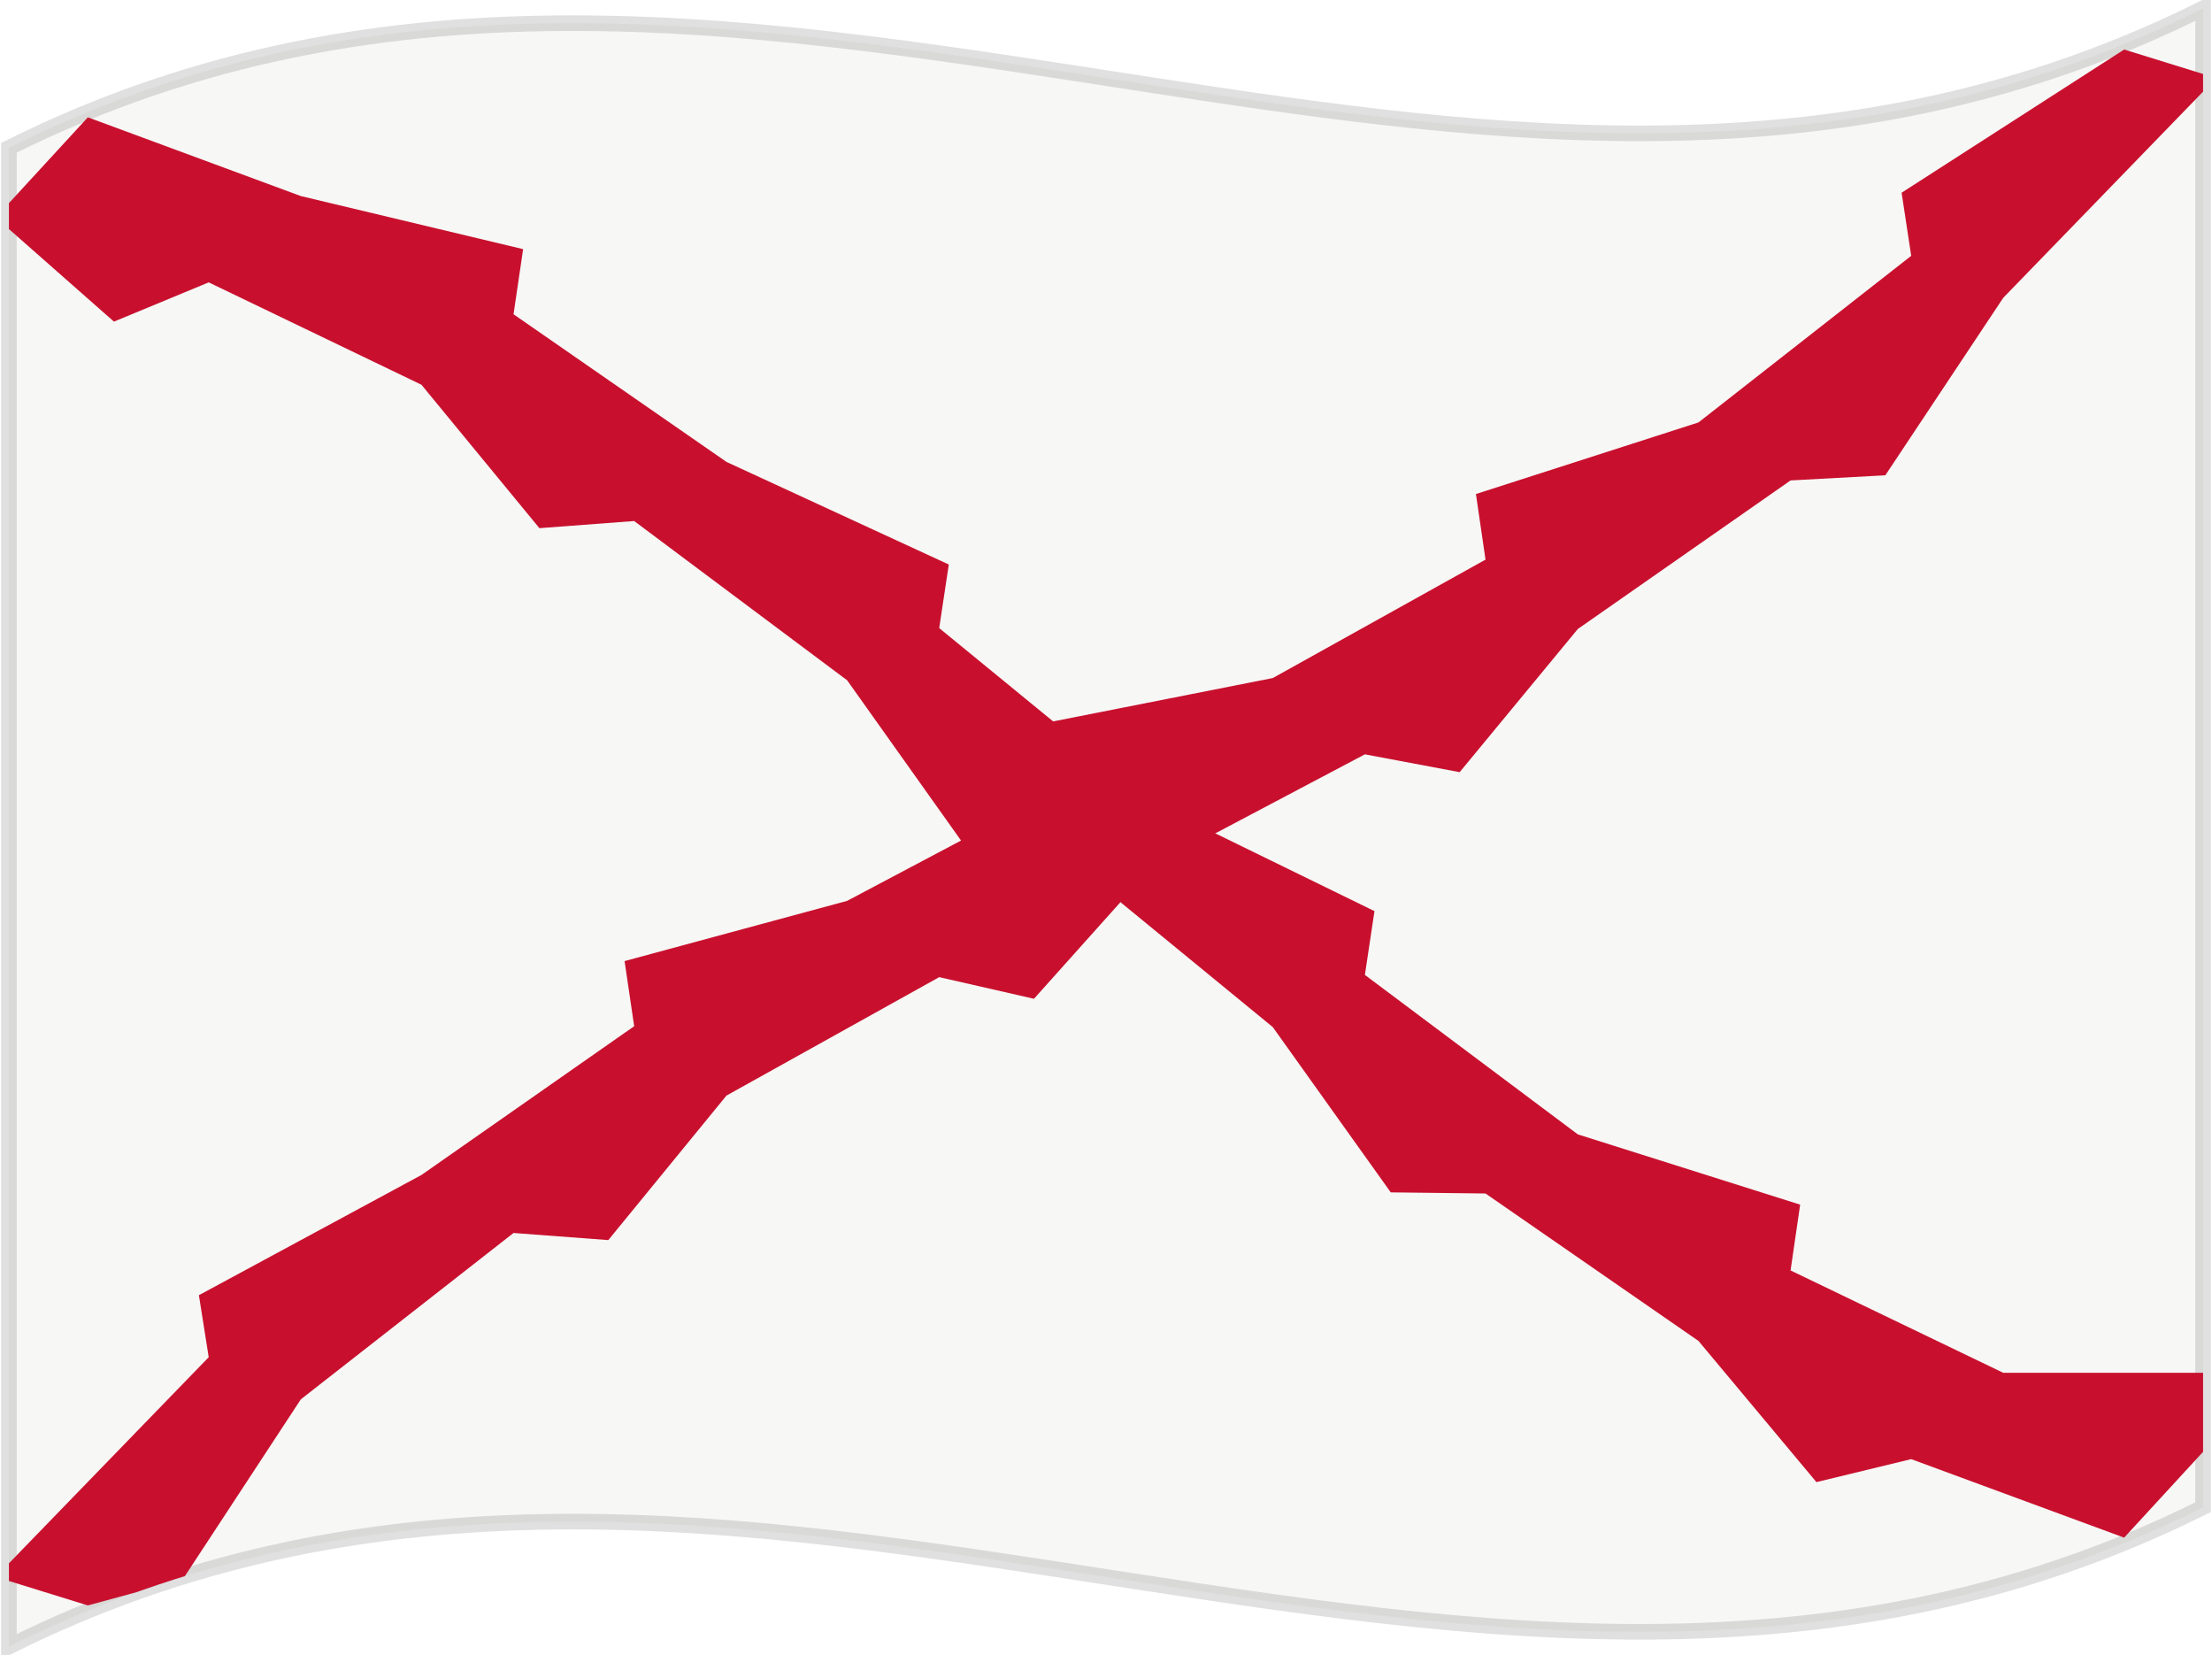
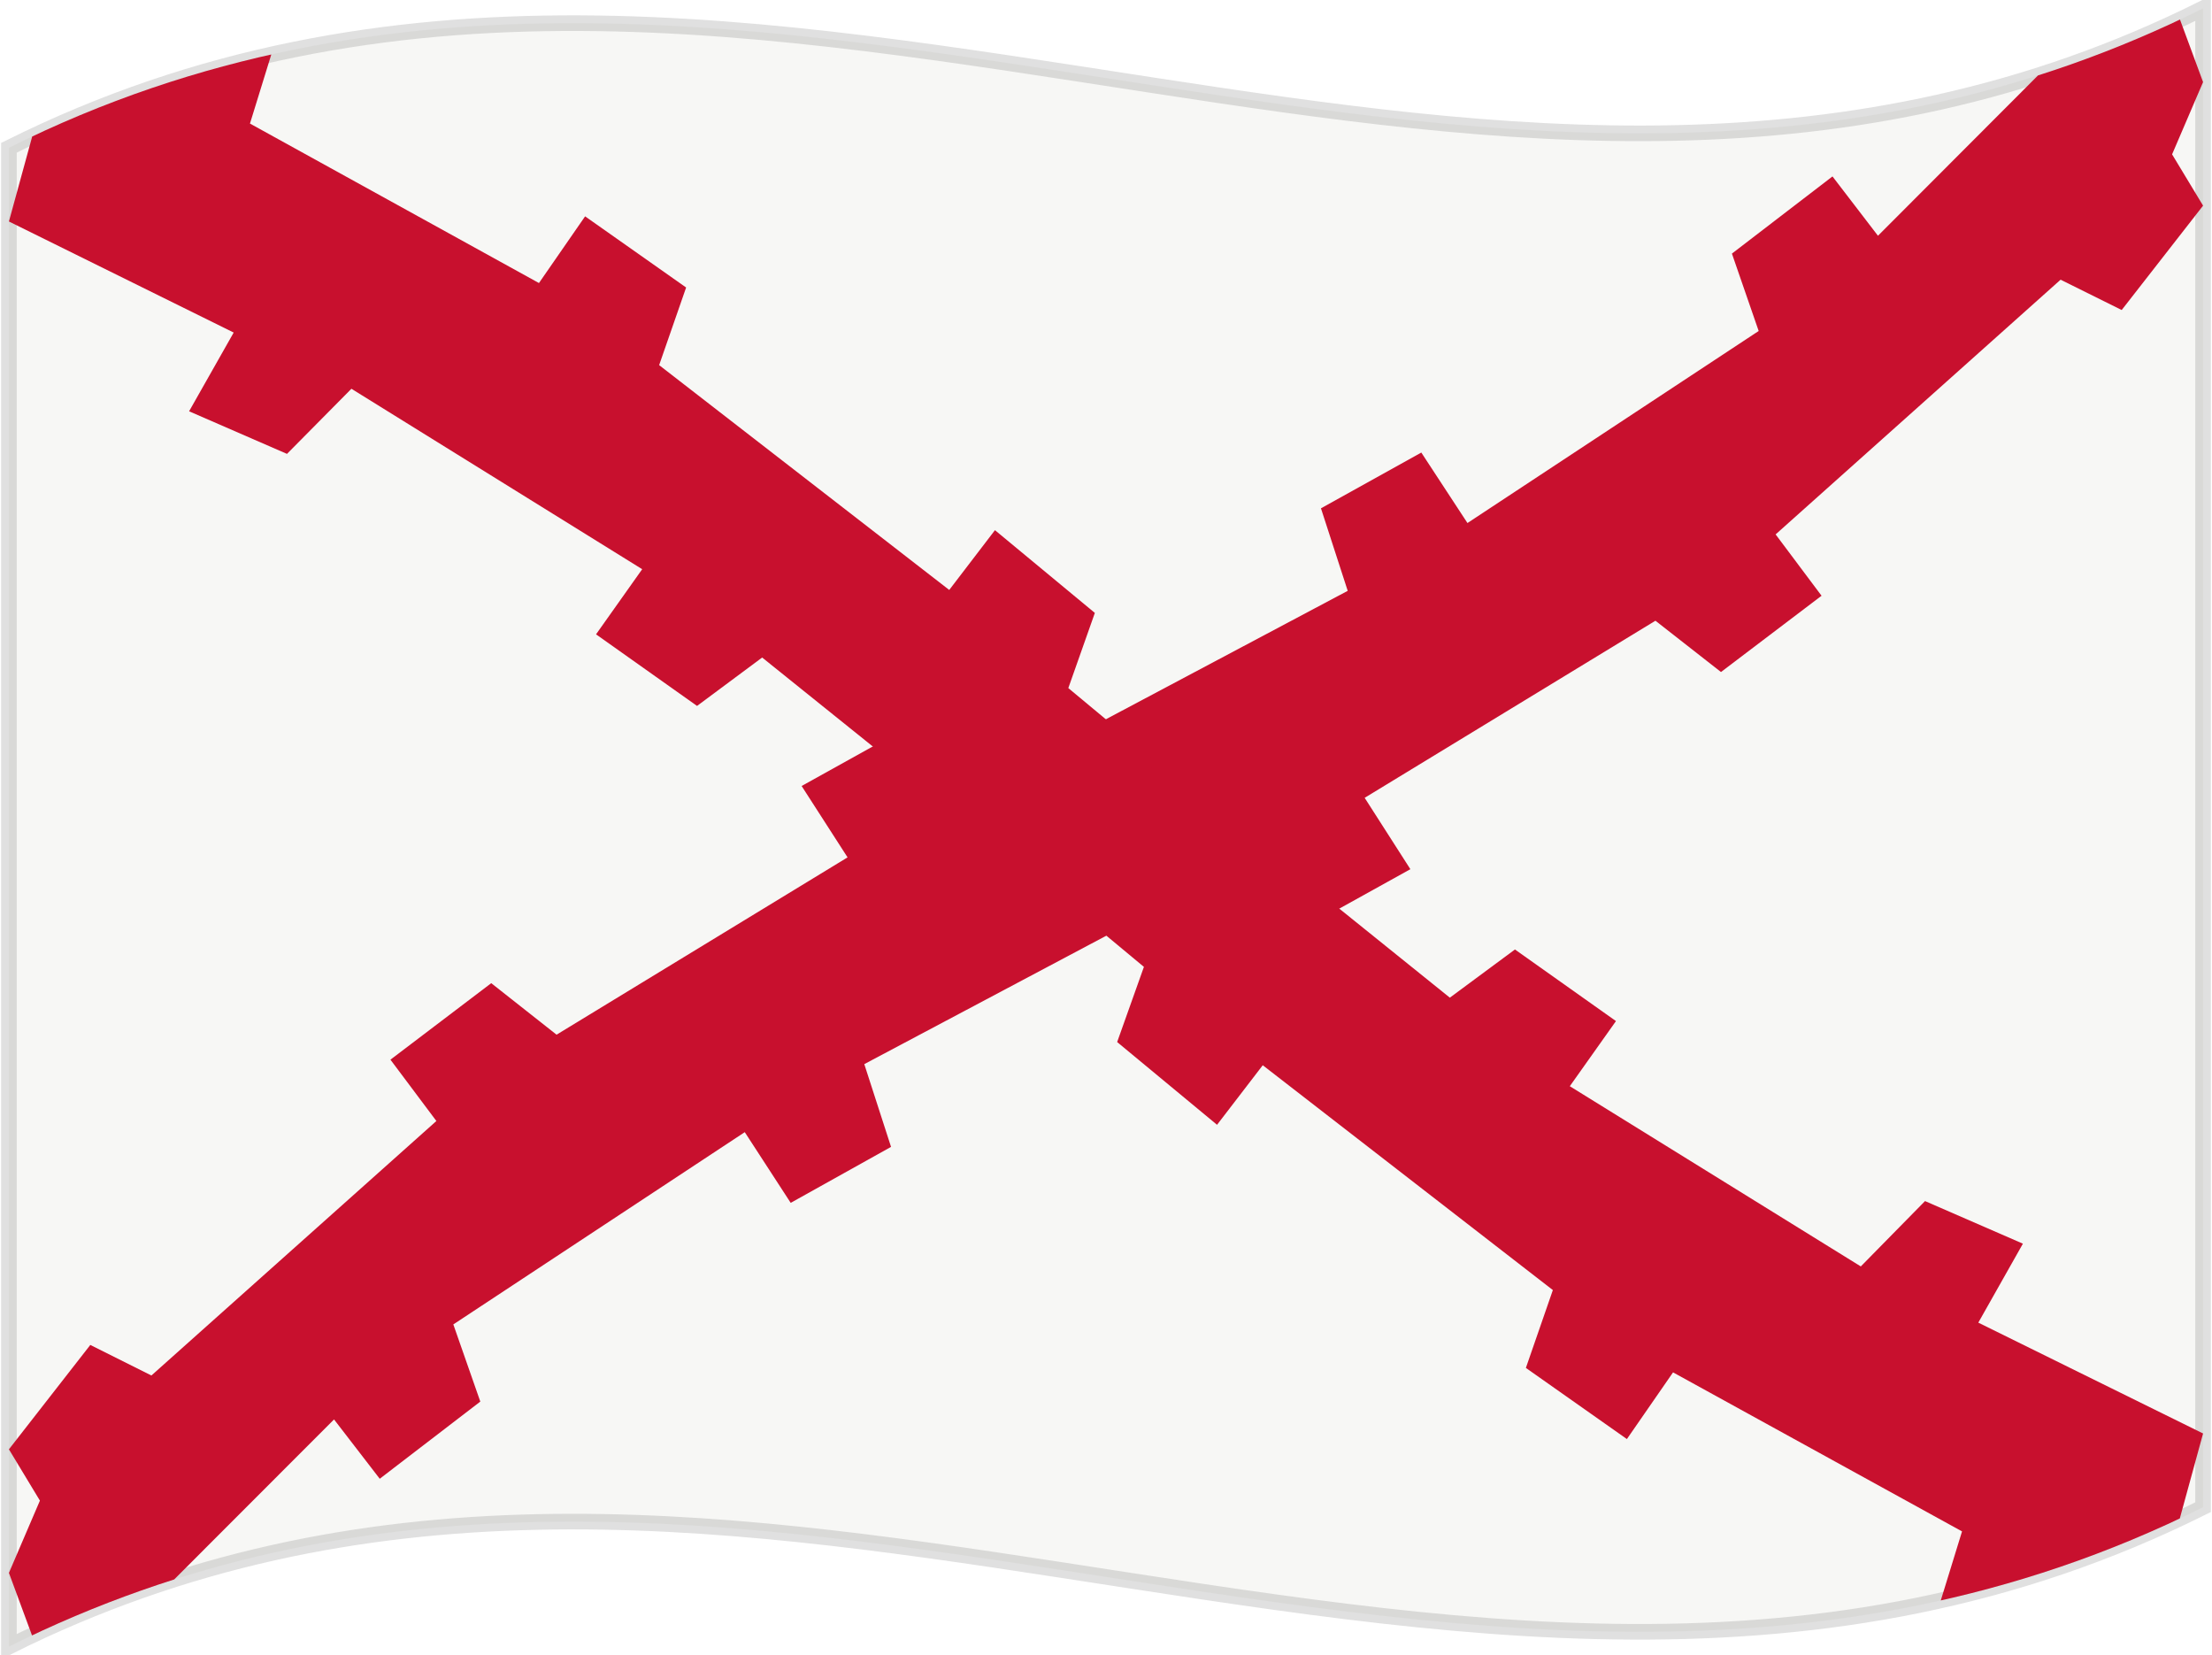
<svg xmlns="http://www.w3.org/2000/svg" viewBox="4 129 992 742" width="992" height="742" role="img" aria-label="Español">
  <defs>
    <clipPath id="wave">
      <path d="M8,195.25 C178.83,110.03 349.03,140.83 521.26,167.28 C676.47,191.12 833.42,211.85 992,132.75 L992,804.75 C821.17,889.97 650.97,859.17 478.74,832.72 C323.53,808.88 166.58,788.15 8,867.25 Z" />
    </clipPath>
  </defs>
  <path d="M8,195.25 C178.83,110.03 349.03,140.83 521.26,167.28 C676.47,191.12 833.42,211.85 992,132.75 L992,804.75 C821.17,889.97 650.97,859.17 478.74,832.72 C323.53,808.88 166.58,788.15 8,867.25 Z" fill="#f7f7f5" stroke="#0000001f" stroke-width="7" />
  <g clip-path="url(#wave)">
-     <path d="M2.1,226.5 L55.1,273.2 L97.6,255.6 L193.0,301.5 L245.9,365.8 L288.4,362.6 L383.9,434.0 L436.8,508.4 L479.3,511.2 L574.8,589.5 L627.7,663.6 L670.2,664.1 L765.7,730.2 L818.6,793.5 L861.1,783.2 L956.6,818.4 L956.6,818.4 L997.9,773.5 L997.9,773.5 L1002.2,744.5 L902.4,744.5 L807.0,698.6 L811.3,669.1 L711.6,637.6 L616.1,566.1 L620.4,537.5 L520.7,488.8 L425.2,410.6 L429.5,382.1 L329.8,336.1 L234.3,269.9 L238.6,240.7 L138.9,216.9 L43.4,181.6 Z" fill="#c8102e" />
-     <path d="M956.6,151.2 L856.8,215.4 L861.1,243.7 L765.7,318.4 L665.9,350.5 L670.2,379.9 L574.8,433.0 L475.0,452.7 L479.3,482.4 L383.9,532.9 L284.1,559.9 L288.4,589.1 L193.0,655.8 L93.2,709.7 L97.6,737.5 L2.1,836.0 L2.1,836.0 L43.4,848.8 L43.4,848.8 L85.9,837.2 L138.9,756.4 L234.3,681.8 L276.8,685.0 L329.8,620.2 L425.2,567.1 L467.7,576.8 L520.7,517.6 L616.1,467.2 L658.6,475.2 L711.6,411.0 L807.0,344.4 L849.5,342.1 L902.4,262.5 L997.9,164.0 Z" fill="#c8102e" />
+     <path d="M477.3,529.5 L517.0,562.5 L505.0,596.2 L549.8,633.3 L570.3,606.6 L700.4,707.4 L688.3,742.3 L733.6,774.2 L754.3,744.3 L883.9,815.6 L872.1,853.9 L915.9,872.5 L935.5,836.2 L971.2,847.6 L992.0,771.7 L891.2,722.0 L911.2,686.6 L867.3,667.5 L838.5,696.8 L708.0,616.0 L728.7,586.8 L683.4,554.7 L654.2,576.3 L522.8,470.5 Z" fill="#c8102e" />
+     <path d="M477.3,463.5 L437.6,484.4 L408.5,456.4 L363.5,481.4 L384.1,513.4 L253.6,592.9 L224.3,569.8 L179.1,604.1 L199.7,631.6 L71.9,745.7 L44.5,732.0 L8.0,778.8 L21.9,801.8 L8.0,834.2 L28.8,890.5 L153.8,765.4 L174.3,792.0 L219.4,757.4 L207.3,722.8 L338.0,636.6 L358.6,668.3 L403.6,643.2 L391.6,606.1 L522.8,536.5 Z" fill="#c8102e" />
+     <path d="M522.8,536.5 L562.5,515.6 L591.6,543.6 L636.5,518.7 L616.0,486.7 L746.4,407.3 L775.8,430.3 L820.9,396.1 L800.3,368.6 L928.1,254.4 L955.5,268.0 L992.0,221.2 L978.1,198.2 L992.0,165.8 L971.2,109.5 L846.2,234.7 L825.8,208.1 L780.7,242.7 L792.7,277.4 L662.1,363.5 L641.4,331.9 L596.4,356.9 L608.4,393.9 L477.3,463.5 Z" fill="#c8102e" />
+     <path d="M522.8,470.5 L483.1,437.5 L495.0,403.8 L450.2,366.7 L429.7,393.5 L299.6,292.7 L311.7,257.9 L266.4,226.0 L245.7,255.9 L116.1,184.4 L127.9,146.2 L84.1,127.5 L64.5,163.8 L28.8,152.4 L8.0,228.3 L108.8,278.1 L88.8,313.4 L132.7,332.5 L161.6,303.3 L292.0,384.2 L271.3,413.4 L316.6,445.5 L345.8,423.8 L477.3,529.5 Z" fill="#c8102e" />
  </g>
</svg>
